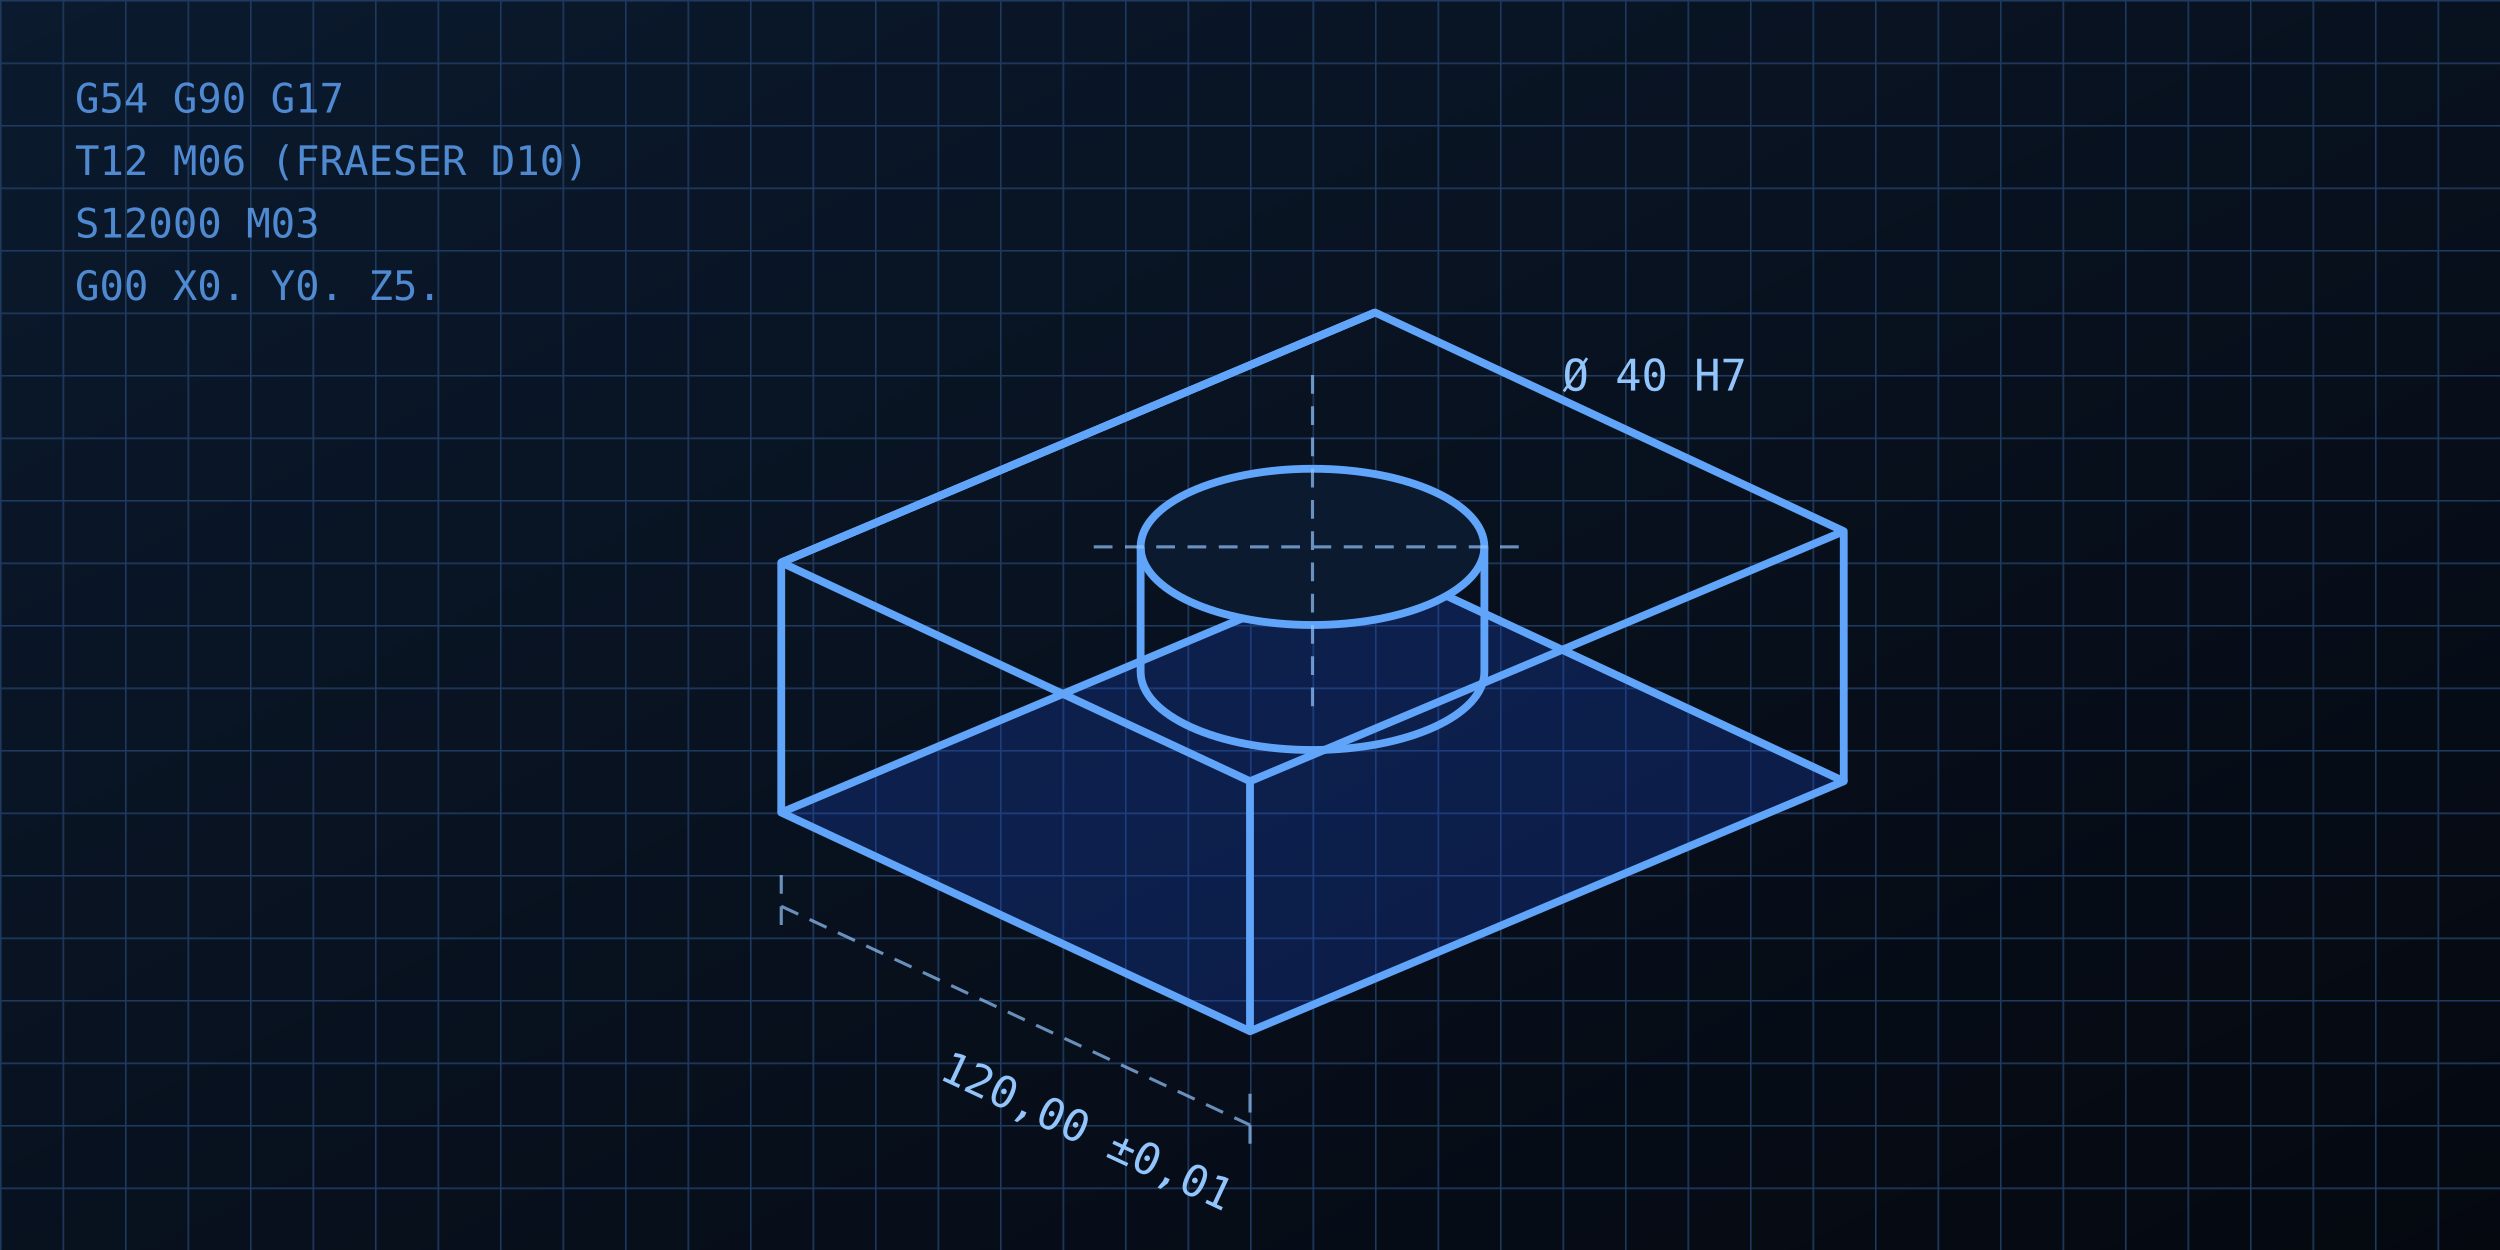
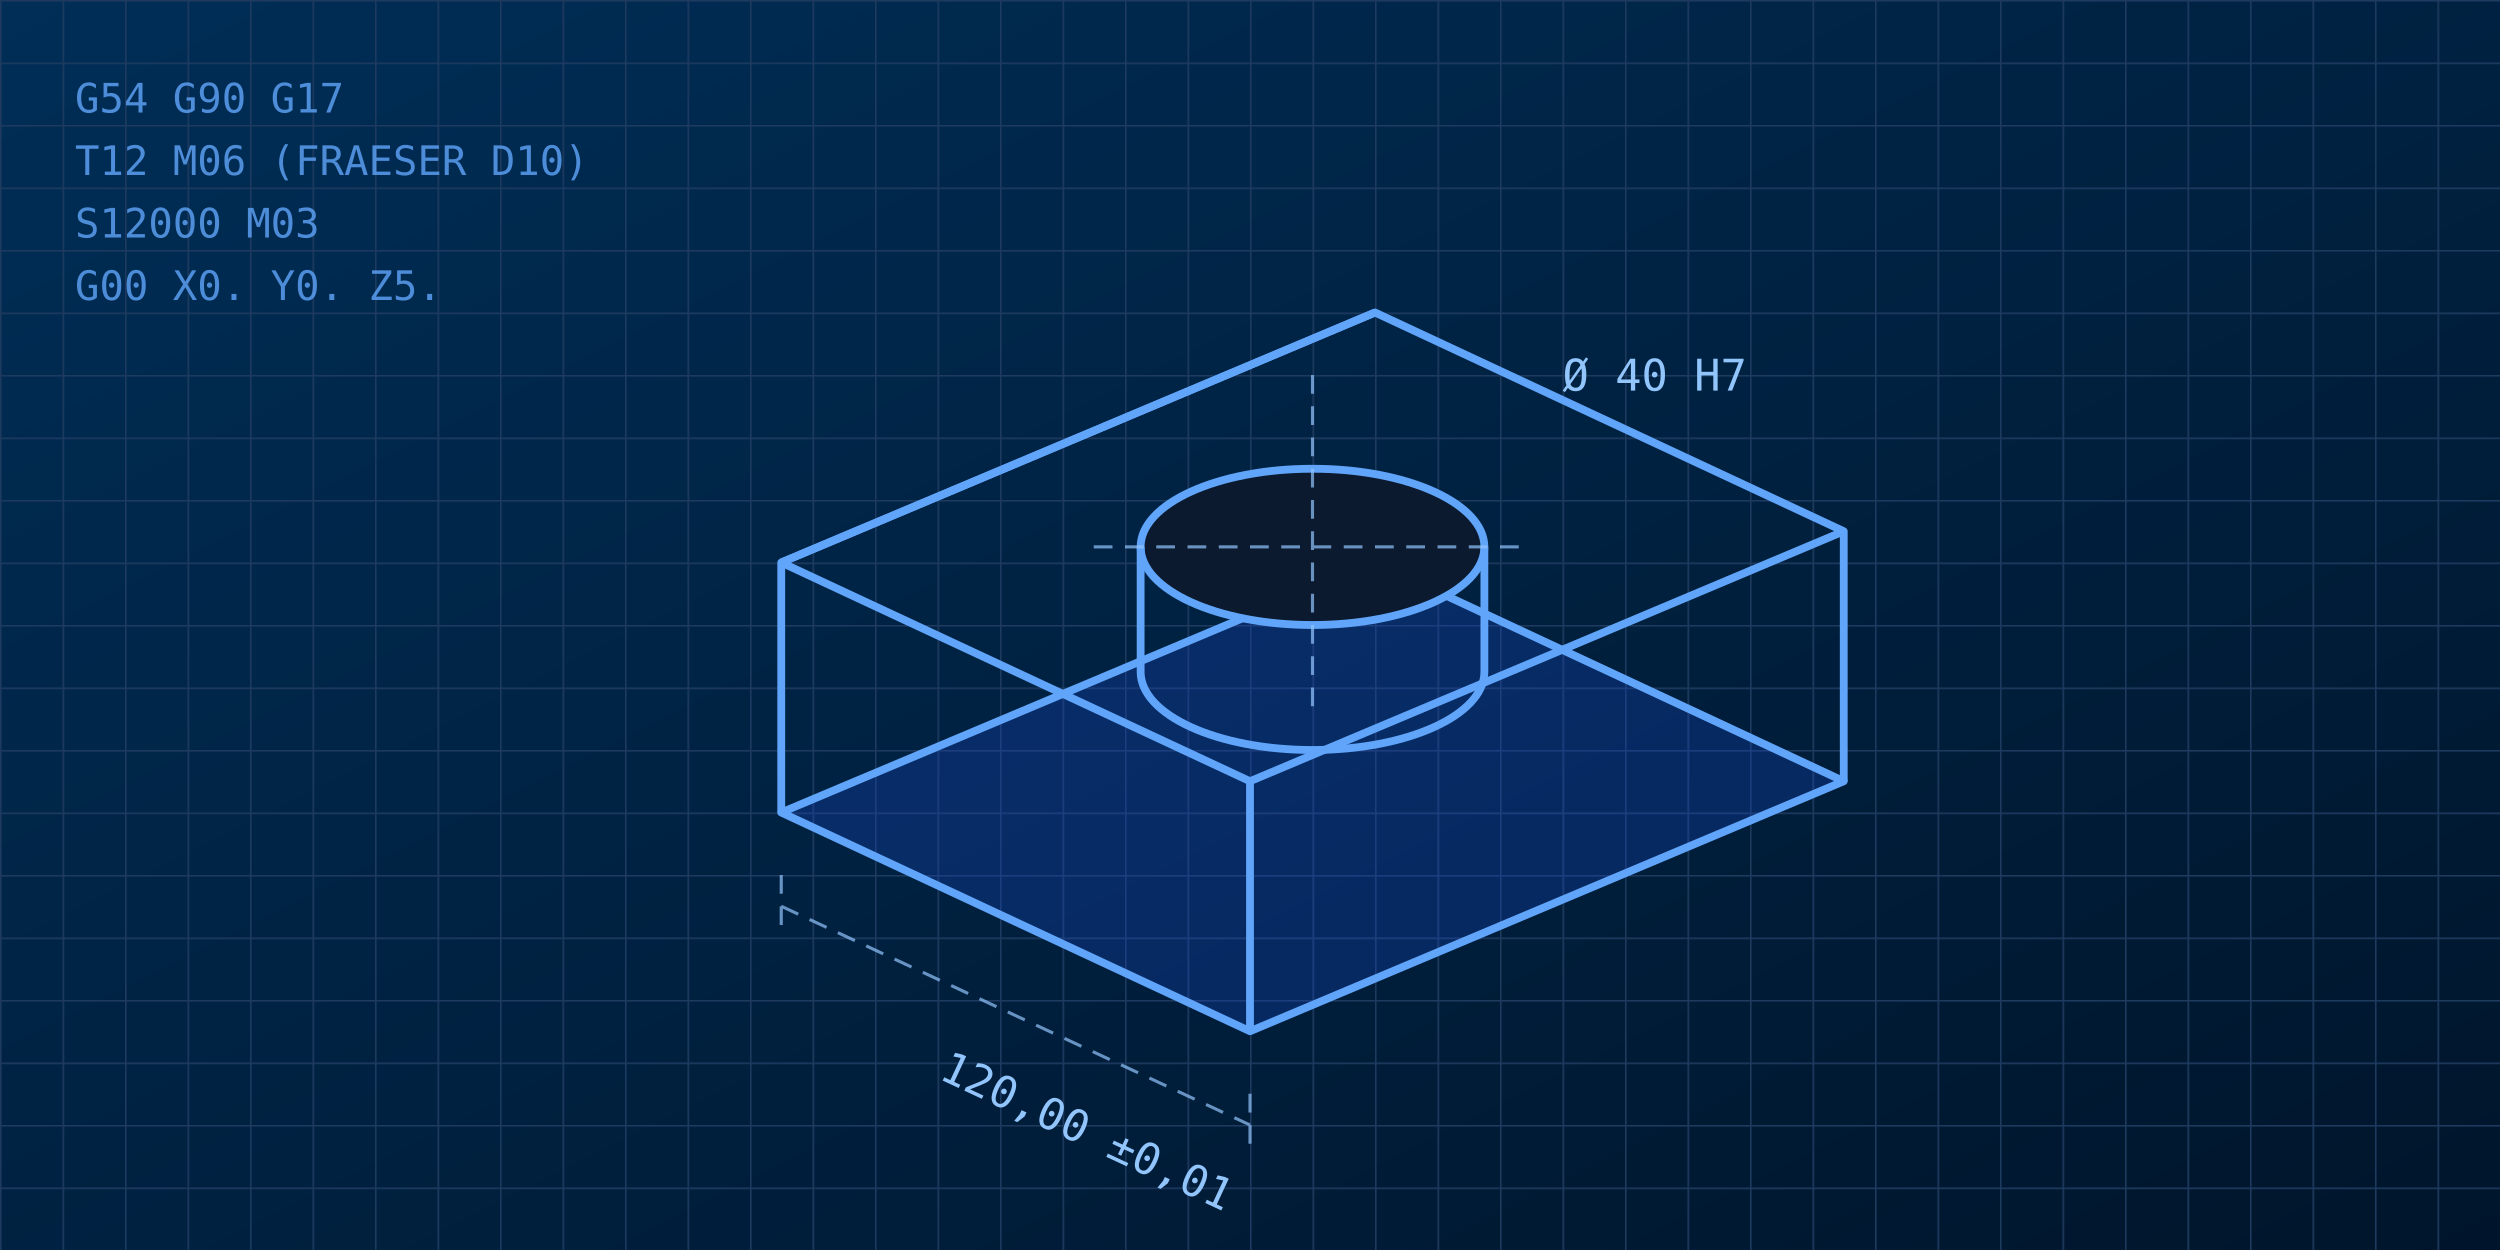
<svg xmlns="http://www.w3.org/2000/svg" viewBox="0 0 800 400" role="img" aria-label="CAD-Modell eines Bauteils">
  <defs>
    <pattern id="g" width="20" height="20" patternUnits="userSpaceOnUse">
      <path d="M20 0H0V20" fill="none" stroke="#1e3a5f" stroke-width="1" />
    </pattern>
    <linearGradient id="bg" x1="0" y1="0" x2="1" y2="1">
-       <stop offset="0" stop-color="#0b1a2e" />
-       <stop offset="1" stop-color="#05080f" />
+       <stop offset="0" stop-color="#002e57" />
+       <stop offset="1" stop-color="#00152b" />
    </linearGradient>
  </defs>
  <rect width="800" height="400" fill="url(#bg)" />
  <rect width="800" height="400" fill="url(#g)" />
  <g fill="none" stroke="#60a5fa" stroke-width="2.5" stroke-linejoin="round">
    <path d="M250 260 L400 330 L590 250 L440 180 Z" fill="#1d4ed8" fill-opacity=".25" />
    <path d="M250 260 V180 L440 100 L590 170 V250" />
    <path d="M400 330 V250 L250 180 M400 250 L590 170" />
    <path d="M250 180 L440 100" />
    <ellipse cx="420" cy="175" rx="55" ry="25" fill="#0b1a2e" />
    <path d="M365 175 V215 A55 25 0 0 0 475 215 V175" />
  </g>
  <g stroke="#93c5fd" stroke-width="1" stroke-dasharray="6 4" fill="none" opacity=".7">
    <path d="M250 290 L400 360 M250 280 V300 M400 350 V370" />
    <path d="M420 120 V230 M350 175 H490" />
  </g>
  <g fill="#93c5fd" font-family="monospace" font-size="14">
    <text x="300" y="345" transform="rotate(25 300 345)">120,00 ±0,01</text>
    <text x="500" y="125">Ø 40 H7</text>
  </g>
  <g fill="#60a5fa" font-family="monospace" font-size="13" opacity=".8">
    <text x="24" y="36">G54 G90 G17</text>
    <text x="24" y="56">T12 M06 (FRAESER D10)</text>
    <text x="24" y="76">S12000 M03</text>
    <text x="24" y="96">G00 X0. Y0. Z5.</text>
  </g>
</svg>
